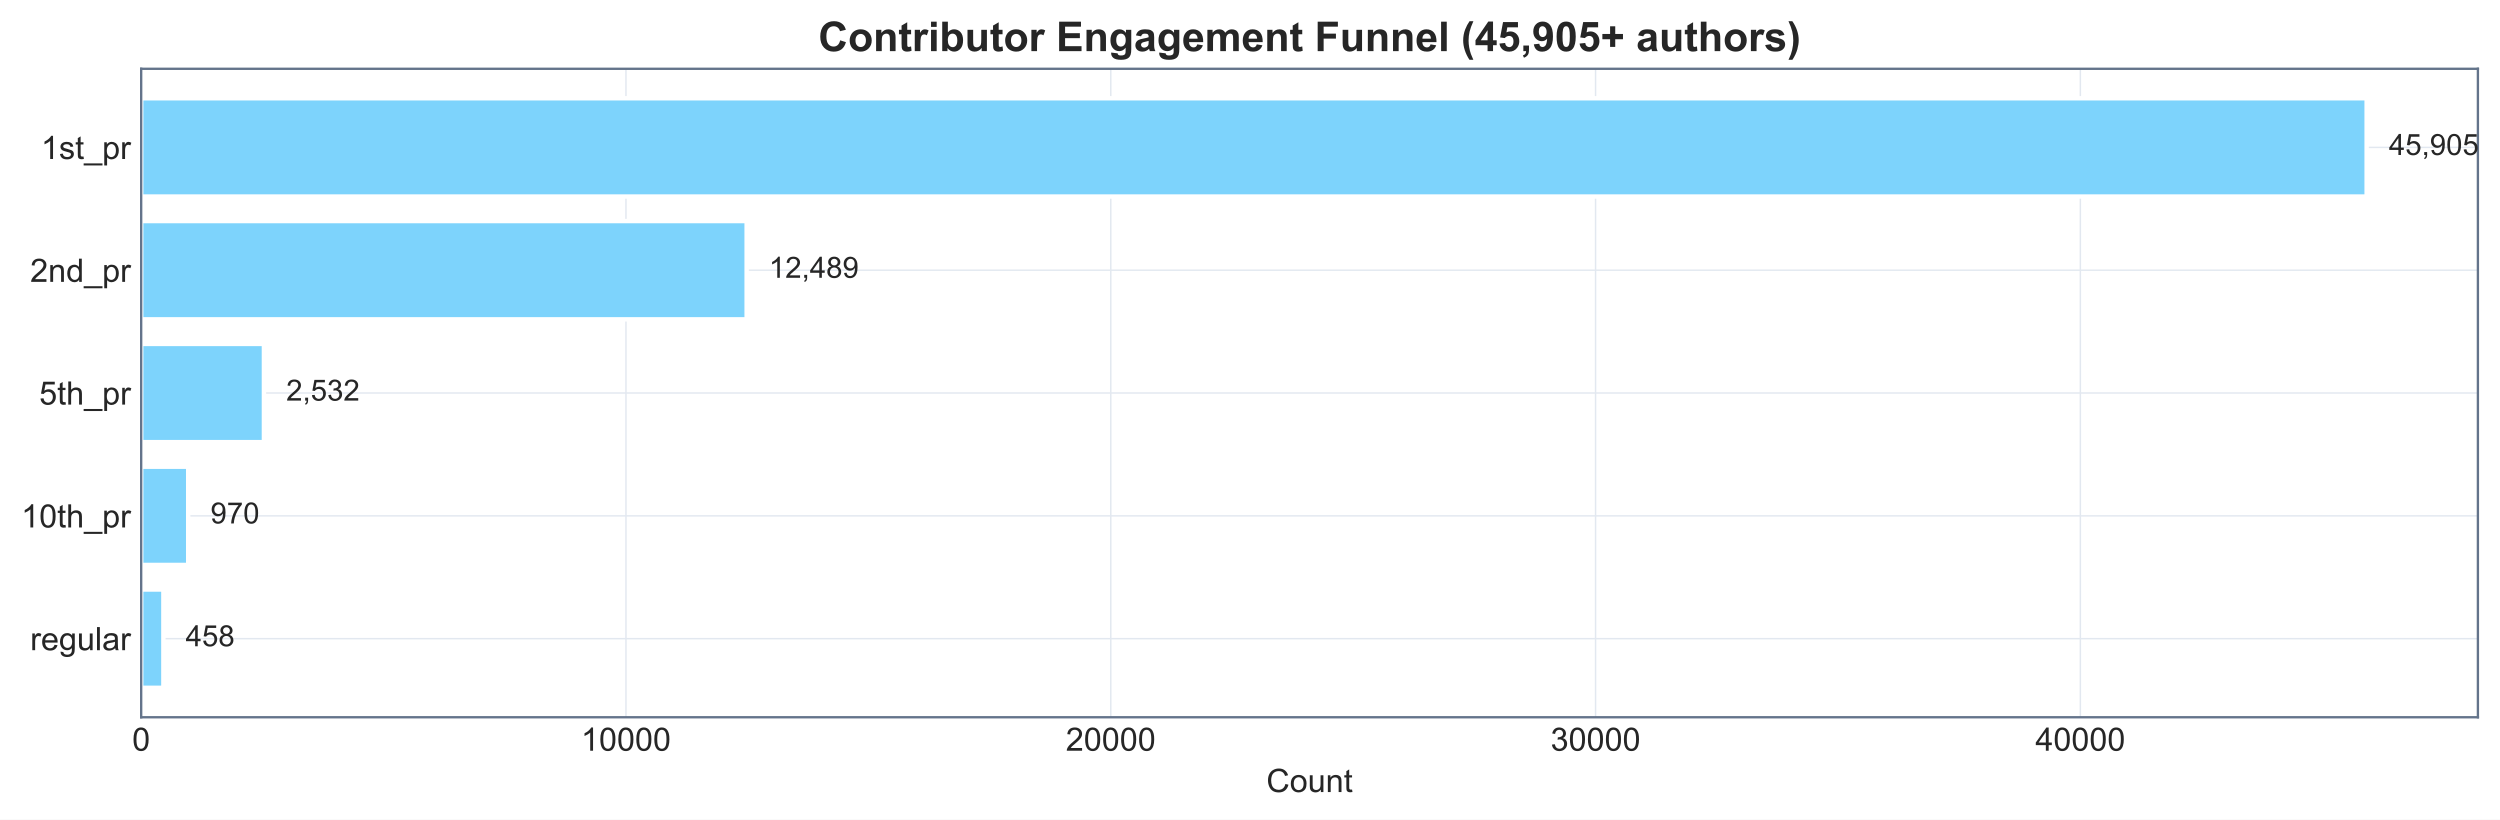
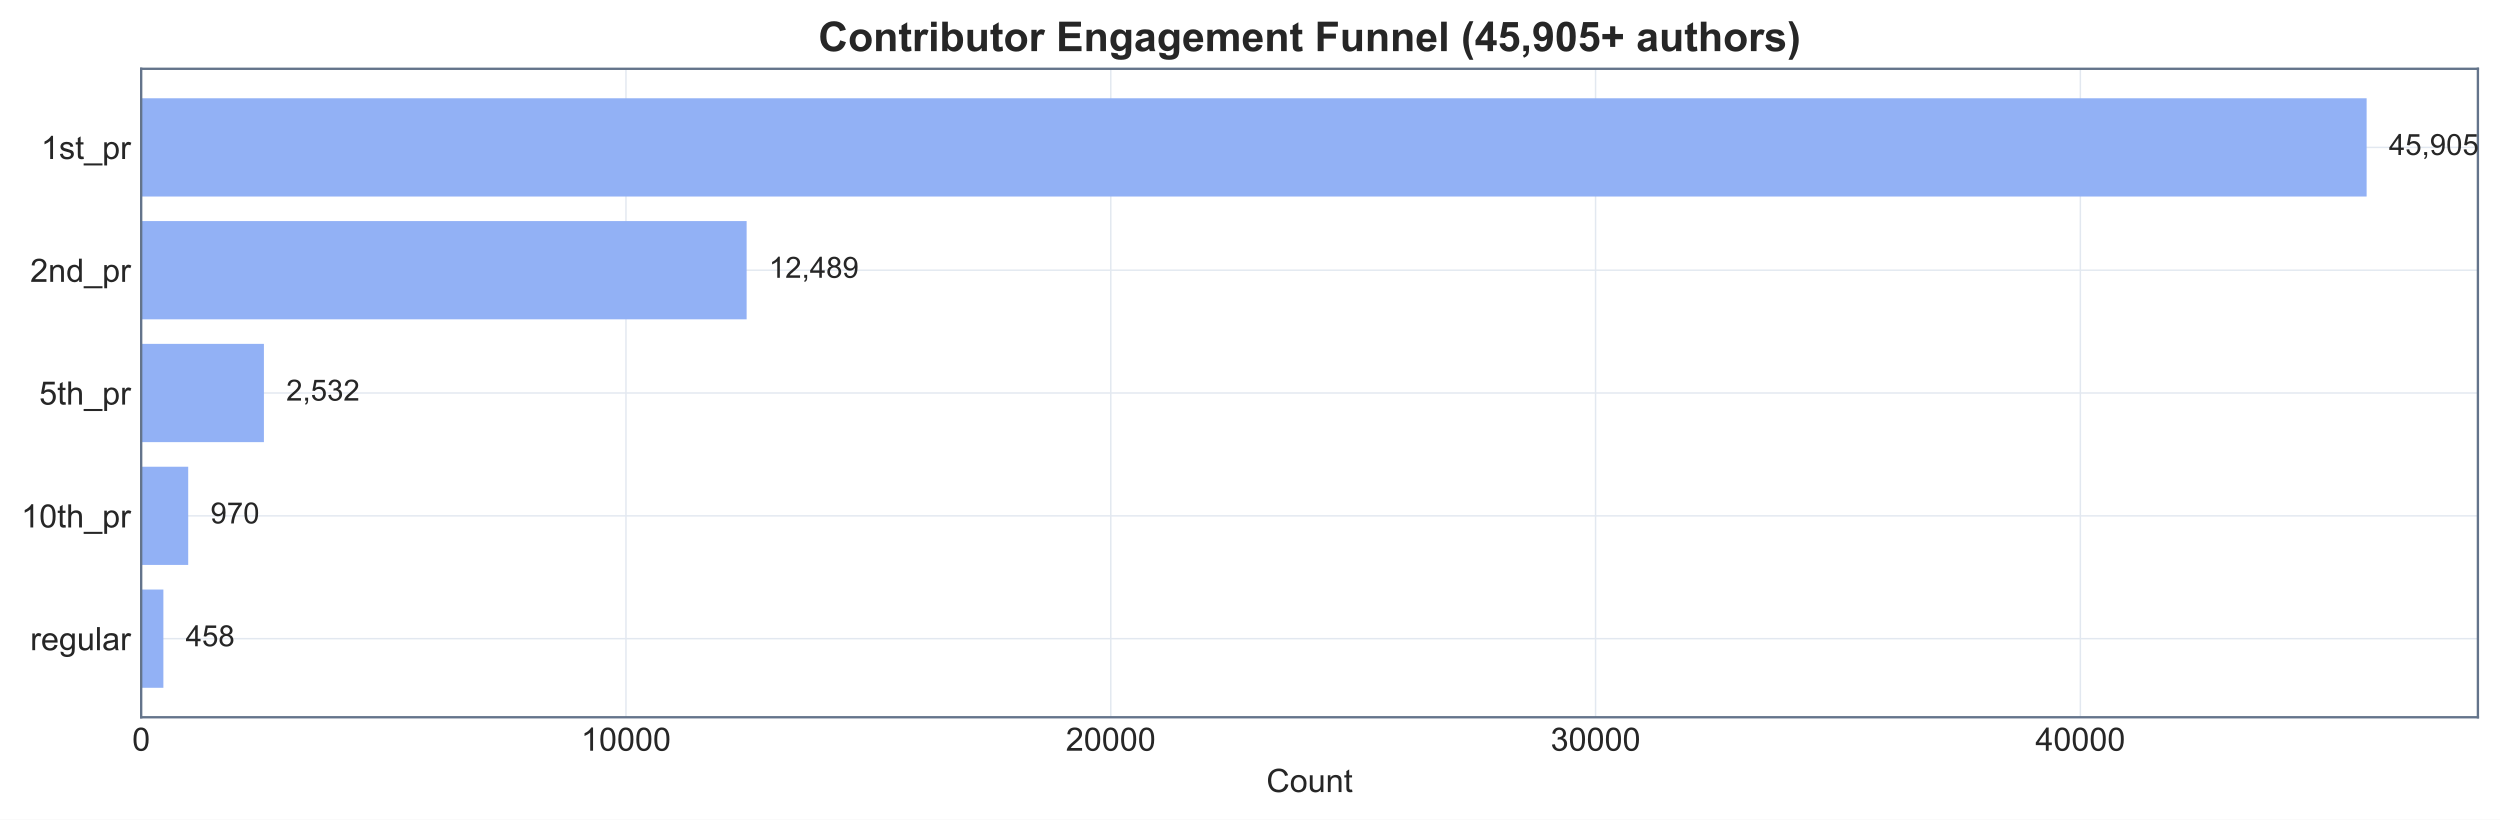
<svg xmlns="http://www.w3.org/2000/svg" xmlns:xlink="http://www.w3.org/1999/xlink" width="850.086pt" height="278.711pt" viewBox="0 0 850.086 278.711" version="1.1">
  <defs>
    <style type="text/css">*{stroke-linejoin: round; stroke-linecap: butt}</style>
  </defs>
  <g id="figure_1">
    <g id="patch_1">
      <path d="M 0 278.711  L 850.086 278.711  L 850.086 0  L 0 0  z " style="fill: #ffffff" />
    </g>
    <g id="axes_1">
      <g id="patch_2">
        <path d="M 48.004 243.892  L 842.572 243.892  L 842.572 23.392  L 48.004 23.392  z " style="fill: #ffffff" />
      </g>
      <g id="matplotlib.axis_1">
        <g id="xtick_1">
          <g id="line2d_1">
-             <path d="M 48.004 243.892  L 48.004 23.392  " clip-path="url(#p9f5706e701)" style="fill: none; stroke: #e2e8f0; stroke-width: 0.5; stroke-linecap: round" />
+             <path d="M 48.004 243.892  L 48.004 23.392  " clip-path="url(#pcb5f3f5949)" style="fill: none; stroke: #e2e8f0; stroke-width: 0.5; stroke-linecap: round" />
          </g>
          <g id="line2d_2" />
          <g id="text_1">
            <g style="fill: #262626" transform="translate(44.94523 255.2652) scale(0.11 -0.11)">
              <defs>
                <path id="ArialMT-30" d="M 266 2259  Q 266 3072 433 3567  Q 600 4063 929 4331  Q 1259 4600 1759 4600  Q 2128 4600 2406 4451  Q 2684 4303 2865 4023  Q 3047 3744 3150 3342  Q 3253 2941 3253 2259  Q 3253 1453 3087 958  Q 2922 463 2592 192  Q 2263 -78 1759 -78  Q 1097 -78 719 397  Q 266 969 266 2259  z M 844 2259  Q 844 1131 1108 757  Q 1372 384 1759 384  Q 2147 384 2411 759  Q 2675 1134 2675 2259  Q 2675 3391 2411 3762  Q 2147 4134 1753 4134  Q 1366 4134 1134 3806  Q 844 3388 844 2259  z " transform="scale(0.015625)" />
              </defs>
              <use xlink:href="#ArialMT-30" />
            </g>
          </g>
        </g>
        <g id="xtick_2">
          <g id="line2d_3">
-             <path d="M 212.851 243.892  L 212.851 23.392  " clip-path="url(#p9f5706e701)" style="fill: none; stroke: #e2e8f0; stroke-width: 0.5; stroke-linecap: round" />
+             <path d="M 212.851 243.892  L 212.851 23.392  " clip-path="url(#pcb5f3f5949)" style="fill: none; stroke: #e2e8f0; stroke-width: 0.5; stroke-linecap: round" />
          </g>
          <g id="line2d_4" />
          <g id="text_2">
            <g style="fill: #262626" transform="translate(197.5586 255.2652) scale(0.11 -0.11)">
              <defs>
                <path id="ArialMT-31" d="M 2384 0  L 1822 0  L 1822 3584  Q 1619 3391 1289 3197  Q 959 3003 697 2906  L 697 3450  Q 1169 3672 1522 3987  Q 1875 4303 2022 4600  L 2384 4600  L 2384 0  z " transform="scale(0.015625)" />
              </defs>
              <use xlink:href="#ArialMT-31" />
              <use xlink:href="#ArialMT-30" transform="translate(55.61523 0)" />
              <use xlink:href="#ArialMT-30" transform="translate(111.2305 0)" />
              <use xlink:href="#ArialMT-30" transform="translate(166.8457 0)" />
              <use xlink:href="#ArialMT-30" transform="translate(222.4609 0)" />
            </g>
          </g>
        </g>
        <g id="xtick_3">
          <g id="line2d_5">
-             <path d="M 377.699 243.892  L 377.699 23.392  " clip-path="url(#p9f5706e701)" style="fill: none; stroke: #e2e8f0; stroke-width: 0.5; stroke-linecap: round" />
+             <path d="M 377.699 243.892  L 377.699 23.392  " clip-path="url(#pcb5f3f5949)" style="fill: none; stroke: #e2e8f0; stroke-width: 0.5; stroke-linecap: round" />
          </g>
          <g id="line2d_6" />
          <g id="text_3">
            <g style="fill: #262626" transform="translate(362.406 255.2652) scale(0.11 -0.11)">
              <defs>
                <path id="ArialMT-32" d="M 3222 541  L 3222 0  L 194 0  Q 188 203 259 391  Q 375 700 629 1000  Q 884 1300 1366 1694  Q 2113 2306 2375 2664  Q 2638 3022 2638 3341  Q 2638 3675 2398 3904  Q 2159 4134 1775 4134  Q 1369 4134 1125 3890  Q 881 3647 878 3216  L 300 3275  Q 359 3922 746 4261  Q 1134 4600 1788 4600  Q 2447 4600 2831 4234  Q 3216 3869 3216 3328  Q 3216 3053 3103 2787  Q 2991 2522 2730 2228  Q 2469 1934 1863 1422  Q 1356 997 1212 845  Q 1069 694 975 541  L 3222 541  z " transform="scale(0.015625)" />
              </defs>
              <use xlink:href="#ArialMT-32" />
              <use xlink:href="#ArialMT-30" transform="translate(55.61523 0)" />
              <use xlink:href="#ArialMT-30" transform="translate(111.2305 0)" />
              <use xlink:href="#ArialMT-30" transform="translate(166.8457 0)" />
              <use xlink:href="#ArialMT-30" transform="translate(222.4609 0)" />
            </g>
          </g>
        </g>
        <g id="xtick_4">
          <g id="line2d_7">
-             <path d="M 542.546 243.892  L 542.546 23.392  " clip-path="url(#p9f5706e701)" style="fill: none; stroke: #e2e8f0; stroke-width: 0.5; stroke-linecap: round" />
+             <path d="M 542.546 243.892  L 542.546 23.392  " clip-path="url(#pcb5f3f5949)" style="fill: none; stroke: #e2e8f0; stroke-width: 0.5; stroke-linecap: round" />
          </g>
          <g id="line2d_8" />
          <g id="text_4">
            <g style="fill: #262626" transform="translate(527.2534 255.2652) scale(0.11 -0.11)">
              <defs>
                <path id="ArialMT-33" d="M 269 1209  L 831 1284  Q 928 806 1161 595  Q 1394 384 1728 384  Q 2125 384 2398 659  Q 2672 934 2672 1341  Q 2672 1728 2419 1979  Q 2166 2231 1775 2231  Q 1616 2231 1378 2169  L 1441 2663  Q 1497 2656 1531 2656  Q 1891 2656 2178 2843  Q 2466 3031 2466 3422  Q 2466 3731 2256 3934  Q 2047 4138 1716 4138  Q 1388 4138 1169 3931  Q 950 3725 888 3313  L 325 3413  Q 428 3978 793 4289  Q 1159 4600 1703 4600  Q 2078 4600 2393 4439  Q 2709 4278 2876 4000  Q 3044 3722 3044 3409  Q 3044 3113 2884 2869  Q 2725 2625 2413 2481  Q 2819 2388 3044 2092  Q 3269 1797 3269 1353  Q 3269 753 2831 336  Q 2394 -81 1725 -81  Q 1122 -81 723 278  Q 325 638 269 1209  z " transform="scale(0.015625)" />
              </defs>
              <use xlink:href="#ArialMT-33" />
              <use xlink:href="#ArialMT-30" transform="translate(55.61523 0)" />
              <use xlink:href="#ArialMT-30" transform="translate(111.2305 0)" />
              <use xlink:href="#ArialMT-30" transform="translate(166.8457 0)" />
              <use xlink:href="#ArialMT-30" transform="translate(222.4609 0)" />
            </g>
          </g>
        </g>
        <g id="xtick_5">
          <g id="line2d_9">
-             <path d="M 707.393 243.892  L 707.393 23.392  " clip-path="url(#p9f5706e701)" style="fill: none; stroke: #e2e8f0; stroke-width: 0.5; stroke-linecap: round" />
+             <path d="M 707.393 243.892  L 707.393 23.392  " clip-path="url(#pcb5f3f5949)" style="fill: none; stroke: #e2e8f0; stroke-width: 0.5; stroke-linecap: round" />
          </g>
          <g id="line2d_10" />
          <g id="text_5">
            <g style="fill: #262626" transform="translate(692.1008 255.2652) scale(0.11 -0.11)">
              <defs>
                <path id="ArialMT-34" d="M 2069 0  L 2069 1097  L 81 1097  L 81 1613  L 2172 4581  L 2631 4581  L 2631 1613  L 3250 1613  L 3250 1097  L 2631 1097  L 2631 0  L 2069 0  z M 2069 1613  L 2069 3678  L 634 1613  L 2069 1613  z " transform="scale(0.015625)" />
              </defs>
              <use xlink:href="#ArialMT-34" />
              <use xlink:href="#ArialMT-30" transform="translate(55.61523 0)" />
              <use xlink:href="#ArialMT-30" transform="translate(111.2305 0)" />
              <use xlink:href="#ArialMT-30" transform="translate(166.8457 0)" />
              <use xlink:href="#ArialMT-30" transform="translate(222.4609 0)" />
            </g>
          </g>
        </g>
        <g id="text_6">
          <g style="fill: #262626" transform="translate(430.6125 269.325) scale(0.11 -0.11)">
            <defs>
              <path id="ArialMT-43" d="M 3763 1606  L 4369 1453  Q 4178 706 3683 314  Q 3188 -78 2472 -78  Q 1731 -78 1267 223  Q 803 525 561 1097  Q 319 1669 319 2325  Q 319 3041 592 3573  Q 866 4106 1370 4382  Q 1875 4659 2481 4659  Q 3169 4659 3637 4309  Q 4106 3959 4291 3325  L 3694 3184  Q 3534 3684 3231 3912  Q 2928 4141 2469 4141  Q 1941 4141 1586 3887  Q 1231 3634 1087 3207  Q 944 2781 944 2328  Q 944 1744 1114 1308  Q 1284 872 1643 656  Q 2003 441 2422 441  Q 2931 441 3284 734  Q 3638 1028 3763 1606  z " transform="scale(0.015625)" />
              <path id="ArialMT-6f" d="M 213 1659  Q 213 2581 725 3025  Q 1153 3394 1769 3394  Q 2453 3394 2887 2945  Q 3322 2497 3322 1706  Q 3322 1066 3130 698  Q 2938 331 2570 128  Q 2203 -75 1769 -75  Q 1072 -75 642 372  Q 213 819 213 1659  z M 791 1659  Q 791 1022 1069 705  Q 1347 388 1769 388  Q 2188 388 2466 706  Q 2744 1025 2744 1678  Q 2744 2294 2464 2611  Q 2184 2928 1769 2928  Q 1347 2928 1069 2612  Q 791 2297 791 1659  z " transform="scale(0.015625)" />
              <path id="ArialMT-75" d="M 2597 0  L 2597 488  Q 2209 -75 1544 -75  Q 1250 -75 995 37  Q 741 150 617 320  Q 494 491 444 738  Q 409 903 409 1263  L 409 3319  L 972 3319  L 972 1478  Q 972 1038 1006 884  Q 1059 663 1231 536  Q 1403 409 1656 409  Q 1909 409 2131 539  Q 2353 669 2445 892  Q 2538 1116 2538 1541  L 2538 3319  L 3100 3319  L 3100 0  L 2597 0  z " transform="scale(0.015625)" />
              <path id="ArialMT-6e" d="M 422 0  L 422 3319  L 928 3319  L 928 2847  Q 1294 3394 1984 3394  Q 2284 3394 2536 3286  Q 2788 3178 2913 3003  Q 3038 2828 3088 2588  Q 3119 2431 3119 2041  L 3119 0  L 2556 0  L 2556 2019  Q 2556 2363 2490 2533  Q 2425 2703 2258 2804  Q 2091 2906 1866 2906  Q 1506 2906 1245 2678  Q 984 2450 984 1813  L 984 0  L 422 0  z " transform="scale(0.015625)" />
              <path id="ArialMT-74" d="M 1650 503  L 1731 6  Q 1494 -44 1306 -44  Q 1000 -44 831 53  Q 663 150 594 308  Q 525 466 525 972  L 525 2881  L 113 2881  L 113 3319  L 525 3319  L 525 4141  L 1084 4478  L 1084 3319  L 1650 3319  L 1650 2881  L 1084 2881  L 1084 941  Q 1084 700 1114 631  Q 1144 563 1211 522  Q 1278 481 1403 481  Q 1497 481 1650 503  z " transform="scale(0.015625)" />
            </defs>
            <use xlink:href="#ArialMT-43" />
            <use xlink:href="#ArialMT-6f" transform="translate(72.2168 0)" />
            <use xlink:href="#ArialMT-75" transform="translate(127.832 0)" />
            <use xlink:href="#ArialMT-6e" transform="translate(183.4473 0)" />
            <use xlink:href="#ArialMT-74" transform="translate(239.0625 0)" />
          </g>
        </g>
      </g>
      <g id="matplotlib.axis_2">
        <g id="ytick_1">
          <g id="line2d_11">
-             <path d="M 48.004 50.119  L 842.572 50.119  " clip-path="url(#p9f5706e701)" style="fill: none; stroke: #e2e8f0; stroke-width: 0.5; stroke-linecap: round" />
+             <path d="M 48.004 50.119  L 842.572 50.119  " clip-path="url(#pcb5f3f5949)" style="fill: none; stroke: #e2e8f0; stroke-width: 0.5; stroke-linecap: round" />
          </g>
          <g id="line2d_12" />
          <g id="text_7">
            <g style="fill: #262626" transform="translate(13.93406 54.07196) scale(0.11 -0.11)">
              <defs>
                <path id="ArialMT-73" d="M 197 991  L 753 1078  Q 800 744 1014 566  Q 1228 388 1613 388  Q 2000 388 2187 545  Q 2375 703 2375 916  Q 2375 1106 2209 1216  Q 2094 1291 1634 1406  Q 1016 1563 777 1677  Q 538 1791 414 1992  Q 291 2194 291 2438  Q 291 2659 392 2848  Q 494 3038 669 3163  Q 800 3259 1026 3326  Q 1253 3394 1513 3394  Q 1903 3394 2198 3281  Q 2494 3169 2634 2976  Q 2775 2784 2828 2463  L 2278 2388  Q 2241 2644 2061 2787  Q 1881 2931 1553 2931  Q 1166 2931 1000 2803  Q 834 2675 834 2503  Q 834 2394 903 2306  Q 972 2216 1119 2156  Q 1203 2125 1616 2013  Q 2213 1853 2448 1751  Q 2684 1650 2818 1456  Q 2953 1263 2953 975  Q 2953 694 2789 445  Q 2625 197 2315 61  Q 2006 -75 1616 -75  Q 969 -75 630 194  Q 291 463 197 991  z " transform="scale(0.015625)" />
                <path id="ArialMT-5f" d="M -97 -1272  L -97 -866  L 3631 -866  L 3631 -1272  L -97 -1272  z " transform="scale(0.015625)" />
                <path id="ArialMT-70" d="M 422 -1272  L 422 3319  L 934 3319  L 934 2888  Q 1116 3141 1344 3267  Q 1572 3394 1897 3394  Q 2322 3394 2647 3175  Q 2972 2956 3137 2557  Q 3303 2159 3303 1684  Q 3303 1175 3120 767  Q 2938 359 2589 142  Q 2241 -75 1856 -75  Q 1575 -75 1351 44  Q 1128 163 984 344  L 984 -1272  L 422 -1272  z M 931 1641  Q 931 1000 1190 694  Q 1450 388 1819 388  Q 2194 388 2461 705  Q 2728 1022 2728 1688  Q 2728 2322 2467 2637  Q 2206 2953 1844 2953  Q 1484 2953 1207 2617  Q 931 2281 931 1641  z " transform="scale(0.015625)" />
                <path id="ArialMT-72" d="M 416 0  L 416 3319  L 922 3319  L 922 2816  Q 1116 3169 1280 3281  Q 1444 3394 1641 3394  Q 1925 3394 2219 3213  L 2025 2691  Q 1819 2813 1613 2813  Q 1428 2813 1281 2702  Q 1134 2591 1072 2394  Q 978 2094 978 1738  L 978 0  L 416 0  z " transform="scale(0.015625)" />
              </defs>
              <use xlink:href="#ArialMT-31" />
              <use xlink:href="#ArialMT-73" transform="translate(55.61523 0)" />
              <use xlink:href="#ArialMT-74" transform="translate(105.6152 0)" />
              <use xlink:href="#ArialMT-5f" transform="translate(133.3984 0)" />
              <use xlink:href="#ArialMT-70" transform="translate(189.0137 0)" />
              <use xlink:href="#ArialMT-72" transform="translate(244.6289 0)" />
            </g>
          </g>
        </g>
        <g id="ytick_2">
          <g id="line2d_13">
-             <path d="M 48.004 91.88  L 842.572 91.88  " clip-path="url(#p9f5706e701)" style="fill: none; stroke: #e2e8f0; stroke-width: 0.5; stroke-linecap: round" />
+             <path d="M 48.004 91.88  L 842.572 91.88  " clip-path="url(#pcb5f3f5949)" style="fill: none; stroke: #e2e8f0; stroke-width: 0.5; stroke-linecap: round" />
          </g>
          <g id="line2d_14" />
          <g id="text_8">
            <g style="fill: #262626" transform="translate(10.25594 95.83332) scale(0.11 -0.11)">
              <defs>
                <path id="ArialMT-64" d="M 2575 0  L 2575 419  Q 2259 -75 1647 -75  Q 1250 -75 917 144  Q 584 363 401 755  Q 219 1147 219 1656  Q 219 2153 384 2558  Q 550 2963 881 3178  Q 1213 3394 1622 3394  Q 1922 3394 2156 3267  Q 2391 3141 2538 2938  L 2538 4581  L 3097 4581  L 3097 0  L 2575 0  z M 797 1656  Q 797 1019 1065 703  Q 1334 388 1700 388  Q 2069 388 2326 689  Q 2584 991 2584 1609  Q 2584 2291 2321 2609  Q 2059 2928 1675 2928  Q 1300 2928 1048 2622  Q 797 2316 797 1656  z " transform="scale(0.015625)" />
              </defs>
              <use xlink:href="#ArialMT-32" />
              <use xlink:href="#ArialMT-6e" transform="translate(55.61523 0)" />
              <use xlink:href="#ArialMT-64" transform="translate(111.2305 0)" />
              <use xlink:href="#ArialMT-5f" transform="translate(166.8457 0)" />
              <use xlink:href="#ArialMT-70" transform="translate(222.4609 0)" />
              <use xlink:href="#ArialMT-72" transform="translate(278.0762 0)" />
            </g>
          </g>
        </g>
        <g id="ytick_3">
          <g id="line2d_15">
-             <path d="M 48.004 133.642  L 842.572 133.642  " clip-path="url(#p9f5706e701)" style="fill: none; stroke: #e2e8f0; stroke-width: 0.5; stroke-linecap: round" />
+             <path d="M 48.004 133.642  L 842.572 133.642  " clip-path="url(#pcb5f3f5949)" style="fill: none; stroke: #e2e8f0; stroke-width: 0.5; stroke-linecap: round" />
          </g>
          <g id="line2d_16" />
          <g id="text_9">
            <g style="fill: #262626" transform="translate(13.31703 137.5784) scale(0.11 -0.11)">
              <defs>
                <path id="ArialMT-35" d="M 266 1200  L 856 1250  Q 922 819 1161 601  Q 1400 384 1738 384  Q 2144 384 2425 690  Q 2706 997 2706 1503  Q 2706 1984 2436 2262  Q 2166 2541 1728 2541  Q 1456 2541 1237 2417  Q 1019 2294 894 2097  L 366 2166  L 809 4519  L 3088 4519  L 3088 3981  L 1259 3981  L 1013 2750  Q 1425 3038 1878 3038  Q 2478 3038 2890 2622  Q 3303 2206 3303 1553  Q 3303 931 2941 478  Q 2500 -78 1738 -78  Q 1113 -78 717 272  Q 322 622 266 1200  z " transform="scale(0.015625)" />
                <path id="ArialMT-68" d="M 422 0  L 422 4581  L 984 4581  L 984 2938  Q 1378 3394 1978 3394  Q 2347 3394 2619 3248  Q 2891 3103 3008 2847  Q 3125 2591 3125 2103  L 3125 0  L 2563 0  L 2563 2103  Q 2563 2525 2380 2717  Q 2197 2909 1863 2909  Q 1613 2909 1392 2779  Q 1172 2650 1078 2428  Q 984 2206 984 1816  L 984 0  L 422 0  z " transform="scale(0.015625)" />
              </defs>
              <use xlink:href="#ArialMT-35" />
              <use xlink:href="#ArialMT-74" transform="translate(55.61523 0)" />
              <use xlink:href="#ArialMT-68" transform="translate(83.39844 0)" />
              <use xlink:href="#ArialMT-5f" transform="translate(139.0137 0)" />
              <use xlink:href="#ArialMT-70" transform="translate(194.6289 0)" />
              <use xlink:href="#ArialMT-72" transform="translate(250.2441 0)" />
            </g>
          </g>
        </g>
        <g id="ytick_4">
          <g id="line2d_17">
-             <path d="M 48.004 175.403  L 842.572 175.403  " clip-path="url(#p9f5706e701)" style="fill: none; stroke: #e2e8f0; stroke-width: 0.5; stroke-linecap: round" />
+             <path d="M 48.004 175.403  L 842.572 175.403  " clip-path="url(#pcb5f3f5949)" style="fill: none; stroke: #e2e8f0; stroke-width: 0.5; stroke-linecap: round" />
          </g>
          <g id="line2d_18" />
          <g id="text_10">
            <g style="fill: #262626" transform="translate(7.2 179.3561) scale(0.11 -0.11)">
              <use xlink:href="#ArialMT-31" />
              <use xlink:href="#ArialMT-30" transform="translate(55.61523 0)" />
              <use xlink:href="#ArialMT-74" transform="translate(111.2305 0)" />
              <use xlink:href="#ArialMT-68" transform="translate(139.0137 0)" />
              <use xlink:href="#ArialMT-5f" transform="translate(194.6289 0)" />
              <use xlink:href="#ArialMT-70" transform="translate(250.2441 0)" />
              <use xlink:href="#ArialMT-72" transform="translate(305.8594 0)" />
            </g>
          </g>
        </g>
        <g id="ytick_5">
          <g id="line2d_19">
-             <path d="M 48.004 217.164  L 842.572 217.164  " clip-path="url(#p9f5706e701)" style="fill: none; stroke: #e2e8f0; stroke-width: 0.5; stroke-linecap: round" />
+             <path d="M 48.004 217.164  L 842.572 217.164  " clip-path="url(#pcb5f3f5949)" style="fill: none; stroke: #e2e8f0; stroke-width: 0.5; stroke-linecap: round" />
          </g>
          <g id="line2d_20" />
          <g id="text_11">
            <g style="fill: #262626" transform="translate(10.26625 221.1011) scale(0.11 -0.11)">
              <defs>
                <path id="ArialMT-65" d="M 2694 1069  L 3275 997  Q 3138 488 2766 206  Q 2394 -75 1816 -75  Q 1088 -75 661 373  Q 234 822 234 1631  Q 234 2469 665 2931  Q 1097 3394 1784 3394  Q 2450 3394 2872 2941  Q 3294 2488 3294 1666  Q 3294 1616 3291 1516  L 816 1516  Q 847 969 1125 678  Q 1403 388 1819 388  Q 2128 388 2347 550  Q 2566 713 2694 1069  z M 847 1978  L 2700 1978  Q 2663 2397 2488 2606  Q 2219 2931 1791 2931  Q 1403 2931 1139 2672  Q 875 2413 847 1978  z " transform="scale(0.015625)" />
                <path id="ArialMT-67" d="M 319 -275  L 866 -356  Q 900 -609 1056 -725  Q 1266 -881 1628 -881  Q 2019 -881 2231 -725  Q 2444 -569 2519 -288  Q 2563 -116 2559 434  Q 2191 0 1641 0  Q 956 0 581 494  Q 206 988 206 1678  Q 206 2153 378 2554  Q 550 2956 876 3175  Q 1203 3394 1644 3394  Q 2231 3394 2613 2919  L 2613 3319  L 3131 3319  L 3131 450  Q 3131 -325 2973 -648  Q 2816 -972 2473 -1159  Q 2131 -1347 1631 -1347  Q 1038 -1347 672 -1080  Q 306 -813 319 -275  z M 784 1719  Q 784 1066 1043 766  Q 1303 466 1694 466  Q 2081 466 2343 764  Q 2606 1063 2606 1700  Q 2606 2309 2336 2618  Q 2066 2928 1684 2928  Q 1309 2928 1046 2623  Q 784 2319 784 1719  z " transform="scale(0.015625)" />
                <path id="ArialMT-6c" d="M 409 0  L 409 4581  L 972 4581  L 972 0  L 409 0  z " transform="scale(0.015625)" />
                <path id="ArialMT-61" d="M 2588 409  Q 2275 144 1986 34  Q 1697 -75 1366 -75  Q 819 -75 525 192  Q 231 459 231 875  Q 231 1119 342 1320  Q 453 1522 633 1644  Q 813 1766 1038 1828  Q 1203 1872 1538 1913  Q 2219 1994 2541 2106  Q 2544 2222 2544 2253  Q 2544 2597 2384 2738  Q 2169 2928 1744 2928  Q 1347 2928 1158 2789  Q 969 2650 878 2297  L 328 2372  Q 403 2725 575 2942  Q 747 3159 1072 3276  Q 1397 3394 1825 3394  Q 2250 3394 2515 3294  Q 2781 3194 2906 3042  Q 3031 2891 3081 2659  Q 3109 2516 3109 2141  L 3109 1391  Q 3109 606 3145 398  Q 3181 191 3288 0  L 2700 0  Q 2613 175 2588 409  z M 2541 1666  Q 2234 1541 1622 1453  Q 1275 1403 1131 1340  Q 988 1278 909 1158  Q 831 1038 831 891  Q 831 666 1001 516  Q 1172 366 1500 366  Q 1825 366 2078 508  Q 2331 650 2450 897  Q 2541 1088 2541 1459  L 2541 1666  z " transform="scale(0.015625)" />
              </defs>
              <use xlink:href="#ArialMT-72" />
              <use xlink:href="#ArialMT-65" transform="translate(33.30078 0)" />
              <use xlink:href="#ArialMT-67" transform="translate(88.91602 0)" />
              <use xlink:href="#ArialMT-75" transform="translate(144.5312 0)" />
              <use xlink:href="#ArialMT-6c" transform="translate(200.1465 0)" />
              <use xlink:href="#ArialMT-61" transform="translate(222.3633 0)" />
              <use xlink:href="#ArialMT-72" transform="translate(277.9785 0)" />
            </g>
          </g>
        </g>
      </g>
      <g id="patch_3">
-         <path d="M 48.004 33.414  L 804.736 33.414  L 804.736 66.823  L 48.004 66.823  z " clip-path="url(#p9f5706e701)" style="fill: #7dd3fc; stroke: #ffffff; stroke-width: 1.5; stroke-linejoin: miter" />
+         <path d="M 48.004 33.414  L 804.736 33.414  L 804.736 66.823  L 48.004 66.823  z " clip-path="url(#pcb5f3f5949)" style="fill: #92b1f5" />
      </g>
      <g id="patch_4">
-         <path d="M 48.004 75.176  L 253.882 75.176  L 253.882 108.585  L 48.004 108.585  z " clip-path="url(#p9f5706e701)" style="fill: #7dd3fc; stroke: #ffffff; stroke-width: 1.5; stroke-linejoin: miter" />
+         <path d="M 48.004 75.176  L 253.882 75.176  L 253.882 108.585  L 48.004 108.585  z " clip-path="url(#pcb5f3f5949)" style="fill: #92b1f5" />
      </g>
      <g id="patch_5">
-         <path d="M 48.004 116.937  L 89.743 116.937  L 89.743 150.346  L 48.004 150.346  z " clip-path="url(#p9f5706e701)" style="fill: #7dd3fc; stroke: #ffffff; stroke-width: 1.5; stroke-linejoin: miter" />
+         <path d="M 48.004 116.937  L 89.743 116.937  L 89.743 150.346  L 48.004 150.346  z " clip-path="url(#pcb5f3f5949)" style="fill: #92b1f5" />
      </g>
      <g id="patch_6">
-         <path d="M 48.004 158.698  L 63.994 158.698  L 63.994 192.107  L 48.004 192.107  z " clip-path="url(#p9f5706e701)" style="fill: #7dd3fc; stroke: #ffffff; stroke-width: 1.5; stroke-linejoin: miter" />
+         <path d="M 48.004 158.698  L 63.994 158.698  L 63.994 192.107  L 48.004 192.107  z " clip-path="url(#pcb5f3f5949)" style="fill: #92b1f5" />
      </g>
      <g id="patch_7">
-         <path d="M 48.004 200.46  L 55.554 200.46  L 55.554 233.869  L 48.004 233.869  z " clip-path="url(#p9f5706e701)" style="fill: #7dd3fc; stroke: #ffffff; stroke-width: 1.5; stroke-linejoin: miter" />
+         <path d="M 48.004 200.46  L 55.554 200.46  L 55.554 233.869  L 48.004 233.869  z " clip-path="url(#pcb5f3f5949)" style="fill: #92b1f5" />
      </g>
      <g id="patch_8">
        <path d="M 48.004 243.892  L 48.004 23.392  " style="fill: none; stroke: #64748b; stroke-width: 0.8; stroke-linejoin: miter; stroke-linecap: square" />
      </g>
      <g id="patch_9">
        <path d="M 842.572 243.892  L 842.572 23.392  " style="fill: none; stroke: #64748b; stroke-width: 0.8; stroke-linejoin: miter; stroke-linecap: square" />
      </g>
      <g id="patch_10">
        <path d="M 48.004 243.892  L 842.572 243.892  " style="fill: none; stroke: #64748b; stroke-width: 0.8; stroke-linejoin: miter; stroke-linecap: square" />
      </g>
      <g id="patch_11">
        <path d="M 48.004 23.392  L 842.572 23.392  " style="fill: none; stroke: #64748b; stroke-width: 0.8; stroke-linejoin: miter; stroke-linecap: square" />
      </g>
      <g id="text_12">
        <g style="fill: #262626" transform="translate(812.303 52.70399) scale(0.1 -0.1)">
          <defs>
            <path id="ArialMT-2c" d="M 569 0  L 569 641  L 1209 641  L 1209 0  Q 1209 -353 1084 -570  Q 959 -788 688 -906  L 531 -666  Q 709 -588 793 -436  Q 878 -284 888 0  L 569 0  z " transform="scale(0.015625)" />
            <path id="ArialMT-39" d="M 350 1059  L 891 1109  Q 959 728 1153 556  Q 1347 384 1650 384  Q 1909 384 2104 503  Q 2300 622 2425 820  Q 2550 1019 2634 1356  Q 2719 1694 2719 2044  Q 2719 2081 2716 2156  Q 2547 1888 2255 1720  Q 1963 1553 1622 1553  Q 1053 1553 659 1965  Q 266 2378 266 3053  Q 266 3750 677 4175  Q 1088 4600 1706 4600  Q 2153 4600 2523 4359  Q 2894 4119 3086 3673  Q 3278 3228 3278 2384  Q 3278 1506 3087 986  Q 2897 466 2520 194  Q 2144 -78 1638 -78  Q 1100 -78 759 220  Q 419 519 350 1059  z M 2653 3081  Q 2653 3566 2395 3850  Q 2138 4134 1775 4134  Q 1400 4134 1122 3828  Q 844 3522 844 3034  Q 844 2597 1108 2323  Q 1372 2050 1759 2050  Q 2150 2050 2401 2323  Q 2653 2597 2653 3081  z " transform="scale(0.015625)" />
          </defs>
          <use xlink:href="#ArialMT-34" />
          <use xlink:href="#ArialMT-35" transform="translate(55.61523 0)" />
          <use xlink:href="#ArialMT-2c" transform="translate(111.2305 0)" />
          <use xlink:href="#ArialMT-39" transform="translate(139.0137 0)" />
          <use xlink:href="#ArialMT-30" transform="translate(194.6289 0)" />
          <use xlink:href="#ArialMT-35" transform="translate(250.2441 0)" />
        </g>
      </g>
      <g id="text_13">
        <g style="fill: #262626" transform="translate(261.449 94.46536) scale(0.1 -0.1)">
          <defs>
            <path id="ArialMT-38" d="M 1131 2484  Q 781 2613 612 2850  Q 444 3088 444 3419  Q 444 3919 803 4259  Q 1163 4600 1759 4600  Q 2359 4600 2725 4251  Q 3091 3903 3091 3403  Q 3091 3084 2923 2848  Q 2756 2613 2416 2484  Q 2838 2347 3058 2040  Q 3278 1734 3278 1309  Q 3278 722 2862 322  Q 2447 -78 1769 -78  Q 1091 -78 675 323  Q 259 725 259 1325  Q 259 1772 486 2073  Q 713 2375 1131 2484  z M 1019 3438  Q 1019 3113 1228 2906  Q 1438 2700 1772 2700  Q 2097 2700 2305 2904  Q 2513 3109 2513 3406  Q 2513 3716 2298 3927  Q 2084 4138 1766 4138  Q 1444 4138 1231 3931  Q 1019 3725 1019 3438  z M 838 1322  Q 838 1081 952 856  Q 1066 631 1291 507  Q 1516 384 1775 384  Q 2178 384 2440 643  Q 2703 903 2703 1303  Q 2703 1709 2433 1975  Q 2163 2241 1756 2241  Q 1359 2241 1098 1978  Q 838 1716 838 1322  z " transform="scale(0.015625)" />
          </defs>
          <use xlink:href="#ArialMT-31" />
          <use xlink:href="#ArialMT-32" transform="translate(55.61523 0)" />
          <use xlink:href="#ArialMT-2c" transform="translate(111.2305 0)" />
          <use xlink:href="#ArialMT-34" transform="translate(139.0137 0)" />
          <use xlink:href="#ArialMT-38" transform="translate(194.6289 0)" />
          <use xlink:href="#ArialMT-39" transform="translate(250.2441 0)" />
        </g>
      </g>
      <g id="text_14">
        <g style="fill: #262626" transform="translate(97.31043 136.2267) scale(0.1 -0.1)">
          <use xlink:href="#ArialMT-32" />
          <use xlink:href="#ArialMT-2c" transform="translate(55.61523 0)" />
          <use xlink:href="#ArialMT-35" transform="translate(83.39844 0)" />
          <use xlink:href="#ArialMT-33" transform="translate(139.0137 0)" />
          <use xlink:href="#ArialMT-32" transform="translate(194.6289 0)" />
        </g>
      </g>
      <g id="text_15">
        <g style="fill: #262626" transform="translate(71.56127 177.9881) scale(0.1 -0.1)">
          <defs>
            <path id="ArialMT-37" d="M 303 3981  L 303 4522  L 3269 4522  L 3269 4084  Q 2831 3619 2401 2847  Q 1972 2075 1738 1259  Q 1569 684 1522 0  L 944 0  Q 953 541 1156 1306  Q 1359 2072 1739 2783  Q 2119 3494 2547 3981  L 303 3981  z " transform="scale(0.015625)" />
          </defs>
          <use xlink:href="#ArialMT-39" />
          <use xlink:href="#ArialMT-37" transform="translate(55.61523 0)" />
          <use xlink:href="#ArialMT-30" transform="translate(111.2305 0)" />
        </g>
      </g>
      <g id="text_16">
        <g style="fill: #262626" transform="translate(63.12108 219.7494) scale(0.1 -0.1)">
          <use xlink:href="#ArialMT-34" />
          <use xlink:href="#ArialMT-35" transform="translate(55.61523 0)" />
          <use xlink:href="#ArialMT-38" transform="translate(111.2305 0)" />
        </g>
      </g>
      <g id="text_17">
        <g style="fill: #262626" transform="translate(278.2527 17.39156) scale(0.14 -0.14)">
          <defs>
            <path id="Arial-BoldMT-43" d="M 3397 1684  L 4294 1400  Q 4088 650 3608 286  Q 3128 -78 2391 -78  Q 1478 -78 890 545  Q 303 1169 303 2250  Q 303 3394 893 4026  Q 1484 4659 2447 4659  Q 3288 4659 3813 4163  Q 4125 3869 4281 3319  L 3366 3100  Q 3284 3456 3026 3662  Q 2769 3869 2400 3869  Q 1891 3869 1573 3503  Q 1256 3138 1256 2319  Q 1256 1450 1568 1081  Q 1881 713 2381 713  Q 2750 713 3015 947  Q 3281 1181 3397 1684  z " transform="scale(0.015625)" />
            <path id="Arial-BoldMT-6f" d="M 256 1706  Q 256 2144 472 2553  Q 688 2963 1083 3178  Q 1478 3394 1966 3394  Q 2719 3394 3200 2905  Q 3681 2416 3681 1669  Q 3681 916 3195 420  Q 2709 -75 1972 -75  Q 1516 -75 1102 131  Q 688 338 472 736  Q 256 1134 256 1706  z M 1156 1659  Q 1156 1166 1390 903  Q 1625 641 1969 641  Q 2313 641 2545 903  Q 2778 1166 2778 1666  Q 2778 2153 2545 2415  Q 2313 2678 1969 2678  Q 1625 2678 1390 2415  Q 1156 2153 1156 1659  z " transform="scale(0.015625)" />
            <path id="Arial-BoldMT-6e" d="M 3478 0  L 2600 0  L 2600 1694  Q 2600 2231 2544 2389  Q 2488 2547 2361 2634  Q 2234 2722 2056 2722  Q 1828 2722 1647 2597  Q 1466 2472 1398 2265  Q 1331 2059 1331 1503  L 1331 0  L 453 0  L 453 3319  L 1269 3319  L 1269 2831  Q 1703 3394 2363 3394  Q 2653 3394 2893 3289  Q 3134 3184 3257 3021  Q 3381 2859 3429 2653  Q 3478 2447 3478 2063  L 3478 0  z " transform="scale(0.015625)" />
            <path id="Arial-BoldMT-74" d="M 1981 3319  L 1981 2619  L 1381 2619  L 1381 1281  Q 1381 875 1398 808  Q 1416 741 1477 697  Q 1538 653 1625 653  Q 1747 653 1978 738  L 2053 56  Q 1747 -75 1359 -75  Q 1122 -75 931 4  Q 741 84 652 211  Q 563 338 528 553  Q 500 706 500 1172  L 500 2619  L 97 2619  L 97 3319  L 500 3319  L 500 3978  L 1381 4491  L 1381 3319  L 1981 3319  z " transform="scale(0.015625)" />
            <path id="Arial-BoldMT-72" d="M 1300 0  L 422 0  L 422 3319  L 1238 3319  L 1238 2847  Q 1447 3181 1614 3287  Q 1781 3394 1994 3394  Q 2294 3394 2572 3228  L 2300 2463  Q 2078 2606 1888 2606  Q 1703 2606 1575 2504  Q 1447 2403 1373 2137  Q 1300 1872 1300 1025  L 1300 0  z " transform="scale(0.015625)" />
            <path id="Arial-BoldMT-69" d="M 459 3769  L 459 4581  L 1338 4581  L 1338 3769  L 459 3769  z M 459 0  L 459 3319  L 1338 3319  L 1338 0  L 459 0  z " transform="scale(0.015625)" />
            <path id="Arial-BoldMT-62" d="M 422 0  L 422 4581  L 1300 4581  L 1300 2931  Q 1706 3394 2263 3394  Q 2869 3394 3266 2955  Q 3663 2516 3663 1694  Q 3663 844 3258 384  Q 2853 -75 2275 -75  Q 1991 -75 1714 67  Q 1438 209 1238 488  L 1238 0  L 422 0  z M 1294 1731  Q 1294 1216 1456 969  Q 1684 619 2063 619  Q 2353 619 2558 867  Q 2763 1116 2763 1650  Q 2763 2219 2556 2470  Q 2350 2722 2028 2722  Q 1713 2722 1503 2476  Q 1294 2231 1294 1731  z " transform="scale(0.015625)" />
            <path id="Arial-BoldMT-75" d="M 2644 0  L 2644 497  Q 2463 231 2167 78  Q 1872 -75 1544 -75  Q 1209 -75 943 72  Q 678 219 559 484  Q 441 750 441 1219  L 441 3319  L 1319 3319  L 1319 1794  Q 1319 1094 1367 936  Q 1416 778 1544 686  Q 1672 594 1869 594  Q 2094 594 2272 717  Q 2450 841 2515 1023  Q 2581 1206 2581 1919  L 2581 3319  L 3459 3319  L 3459 0  L 2644 0  z " transform="scale(0.015625)" />
            <path id="Arial-BoldMT-20" transform="scale(0.015625)" />
            <path id="Arial-BoldMT-45" d="M 466 0  L 466 4581  L 3863 4581  L 3863 3806  L 1391 3806  L 1391 2791  L 3691 2791  L 3691 2019  L 1391 2019  L 1391 772  L 3950 772  L 3950 0  L 466 0  z " transform="scale(0.015625)" />
            <path id="Arial-BoldMT-67" d="M 378 -219  L 1381 -341  Q 1406 -516 1497 -581  Q 1622 -675 1891 -675  Q 2234 -675 2406 -572  Q 2522 -503 2581 -350  Q 2622 -241 2622 53  L 2622 538  Q 2228 0 1628 0  Q 959 0 569 566  Q 263 1013 263 1678  Q 263 2513 664 2953  Q 1066 3394 1663 3394  Q 2278 3394 2678 2853  L 2678 3319  L 3500 3319  L 3500 341  Q 3500 -247 3403 -537  Q 3306 -828 3131 -993  Q 2956 -1159 2664 -1253  Q 2372 -1347 1925 -1347  Q 1081 -1347 728 -1058  Q 375 -769 375 -325  Q 375 -281 378 -219  z M 1163 1728  Q 1163 1200 1367 954  Q 1572 709 1872 709  Q 2194 709 2416 961  Q 2638 1213 2638 1706  Q 2638 2222 2425 2472  Q 2213 2722 1888 2722  Q 1572 2722 1367 2476  Q 1163 2231 1163 1728  z " transform="scale(0.015625)" />
            <path id="Arial-BoldMT-61" d="M 1116 2306  L 319 2450  Q 453 2931 781 3162  Q 1109 3394 1756 3394  Q 2344 3394 2631 3255  Q 2919 3116 3036 2902  Q 3153 2688 3153 2116  L 3144 1091  Q 3144 653 3186 445  Q 3228 238 3344 0  L 2475 0  Q 2441 88 2391 259  Q 2369 338 2359 363  Q 2134 144 1878 34  Q 1622 -75 1331 -75  Q 819 -75 523 203  Q 228 481 228 906  Q 228 1188 362 1408  Q 497 1628 739 1745  Q 981 1863 1438 1950  Q 2053 2066 2291 2166  L 2291 2253  Q 2291 2506 2166 2614  Q 2041 2722 1694 2722  Q 1459 2722 1328 2630  Q 1197 2538 1116 2306  z M 2291 1594  Q 2122 1538 1756 1459  Q 1391 1381 1278 1306  Q 1106 1184 1106 997  Q 1106 813 1243 678  Q 1381 544 1594 544  Q 1831 544 2047 700  Q 2206 819 2256 991  Q 2291 1103 2291 1419  L 2291 1594  z " transform="scale(0.015625)" />
            <path id="Arial-BoldMT-65" d="M 2381 1056  L 3256 909  Q 3088 428 2723 176  Q 2359 -75 1813 -75  Q 947 -75 531 491  Q 203 944 203 1634  Q 203 2459 634 2926  Q 1066 3394 1725 3394  Q 2466 3394 2894 2905  Q 3322 2416 3303 1406  L 1103 1406  Q 1113 1016 1316 798  Q 1519 581 1822 581  Q 2028 581 2168 693  Q 2309 806 2381 1056  z M 2431 1944  Q 2422 2325 2234 2523  Q 2047 2722 1778 2722  Q 1491 2722 1303 2513  Q 1116 2303 1119 1944  L 2431 1944  z " transform="scale(0.015625)" />
            <path id="Arial-BoldMT-6d" d="M 394 3319  L 1203 3319  L 1203 2866  Q 1638 3394 2238 3394  Q 2556 3394 2790 3262  Q 3025 3131 3175 2866  Q 3394 3131 3647 3262  Q 3900 3394 4188 3394  Q 4553 3394 4806 3245  Q 5059 3097 5184 2809  Q 5275 2597 5275 2122  L 5275 0  L 4397 0  L 4397 1897  Q 4397 2391 4306 2534  Q 4184 2722 3931 2722  Q 3747 2722 3584 2609  Q 3422 2497 3350 2280  Q 3278 2063 3278 1594  L 3278 0  L 2400 0  L 2400 1819  Q 2400 2303 2353 2443  Q 2306 2584 2207 2653  Q 2109 2722 1941 2722  Q 1738 2722 1575 2612  Q 1413 2503 1342 2297  Q 1272 2091 1272 1613  L 1272 0  L 394 0  L 394 3319  z " transform="scale(0.015625)" />
            <path id="Arial-BoldMT-46" d="M 472 0  L 472 4581  L 3613 4581  L 3613 3806  L 1397 3806  L 1397 2722  L 3309 2722  L 3309 1947  L 1397 1947  L 1397 0  L 472 0  z " transform="scale(0.015625)" />
            <path id="Arial-BoldMT-6c" d="M 459 0  L 459 4581  L 1338 4581  L 1338 0  L 459 0  z " transform="scale(0.015625)" />
            <path id="Arial-BoldMT-28" d="M 1916 -1347  L 1313 -1347  Q 834 -625 584 153  Q 334 931 334 1659  Q 334 2563 644 3369  Q 913 4069 1325 4659  L 1925 4659  Q 1497 3713 1336 3048  Q 1175 2384 1175 1641  Q 1175 1128 1270 590  Q 1366 53 1531 -431  Q 1641 -750 1916 -1347  z " transform="scale(0.015625)" />
            <path id="Arial-BoldMT-34" d="M 1994 0  L 1994 922  L 119 922  L 119 1691  L 2106 4600  L 2844 4600  L 2844 1694  L 3413 1694  L 3413 922  L 2844 922  L 2844 0  L 1994 0  z M 1994 1694  L 1994 3259  L 941 1694  L 1994 1694  z " transform="scale(0.015625)" />
            <path id="Arial-BoldMT-35" d="M 284 1178  L 1159 1269  Q 1197 972 1381 798  Q 1566 625 1806 625  Q 2081 625 2272 848  Q 2463 1072 2463 1522  Q 2463 1944 2273 2155  Q 2084 2366 1781 2366  Q 1403 2366 1103 2031  L 391 2134  L 841 4519  L 3163 4519  L 3163 3697  L 1506 3697  L 1369 2919  Q 1663 3066 1969 3066  Q 2553 3066 2959 2641  Q 3366 2216 3366 1538  Q 3366 972 3038 528  Q 2591 -78 1797 -78  Q 1163 -78 763 262  Q 363 603 284 1178  z " transform="scale(0.015625)" />
            <path id="Arial-BoldMT-2c" d="M 438 878  L 1316 878  L 1316 250  Q 1316 -131 1250 -351  Q 1184 -572 1001 -747  Q 819 -922 538 -1022  L 366 -659  Q 631 -572 743 -419  Q 856 -266 863 0  L 438 0  L 438 878  z " transform="scale(0.015625)" />
            <path id="Arial-BoldMT-39" d="M 291 1059  L 1141 1153  Q 1172 894 1303 769  Q 1434 644 1650 644  Q 1922 644 2112 894  Q 2303 1144 2356 1931  Q 2025 1547 1528 1547  Q 988 1547 595 1964  Q 203 2381 203 3050  Q 203 3747 617 4173  Q 1031 4600 1672 4600  Q 2369 4600 2816 4061  Q 3263 3522 3263 2288  Q 3263 1031 2797 475  Q 2331 -81 1584 -81  Q 1047 -81 715 205  Q 384 491 291 1059  z M 2278 2978  Q 2278 3403 2083 3637  Q 1888 3872 1631 3872  Q 1388 3872 1227 3680  Q 1066 3488 1066 3050  Q 1066 2606 1241 2398  Q 1416 2191 1678 2191  Q 1931 2191 2104 2391  Q 2278 2591 2278 2978  z " transform="scale(0.015625)" />
            <path id="Arial-BoldMT-30" d="M 1756 4600  Q 2422 4600 2797 4125  Q 3244 3563 3244 2259  Q 3244 959 2794 391  Q 2422 -78 1756 -78  Q 1088 -78 678 436  Q 269 950 269 2269  Q 269 3563 719 4131  Q 1091 4600 1756 4600  z M 1756 3872  Q 1597 3872 1472 3770  Q 1347 3669 1278 3406  Q 1188 3066 1188 2259  Q 1188 1453 1269 1151  Q 1350 850 1473 750  Q 1597 650 1756 650  Q 1916 650 2041 751  Q 2166 853 2234 1116  Q 2325 1453 2325 2259  Q 2325 3066 2244 3367  Q 2163 3669 2039 3770  Q 1916 3872 1756 3872  z " transform="scale(0.015625)" />
            <path id="Arial-BoldMT-2b" d="M 1466 659  L 1466 1850  L 266 1850  L 266 2672  L 1466 2672  L 1466 3863  L 2266 3863  L 2266 2672  L 3469 2672  L 3469 1850  L 2266 1850  L 2266 659  L 1466 659  z " transform="scale(0.015625)" />
            <path id="Arial-BoldMT-68" d="M 1334 4581  L 1334 2897  Q 1759 3394 2350 3394  Q 2653 3394 2897 3281  Q 3141 3169 3264 2994  Q 3388 2819 3433 2606  Q 3478 2394 3478 1947  L 3478 0  L 2600 0  L 2600 1753  Q 2600 2275 2550 2415  Q 2500 2556 2373 2639  Q 2247 2722 2056 2722  Q 1838 2722 1666 2615  Q 1494 2509 1414 2295  Q 1334 2081 1334 1663  L 1334 0  L 456 0  L 456 4581  L 1334 4581  z " transform="scale(0.015625)" />
            <path id="Arial-BoldMT-73" d="M 150 947  L 1031 1081  Q 1088 825 1259 692  Q 1431 559 1741 559  Q 2081 559 2253 684  Q 2369 772 2369 919  Q 2369 1019 2306 1084  Q 2241 1147 2013 1200  Q 950 1434 666 1628  Q 272 1897 272 2375  Q 272 2806 612 3100  Q 953 3394 1669 3394  Q 2350 3394 2681 3172  Q 3013 2950 3138 2516  L 2309 2363  Q 2256 2556 2107 2659  Q 1959 2763 1684 2763  Q 1338 2763 1188 2666  Q 1088 2597 1088 2488  Q 1088 2394 1175 2328  Q 1294 2241 1995 2081  Q 2697 1922 2975 1691  Q 3250 1456 3250 1038  Q 3250 581 2869 253  Q 2488 -75 1741 -75  Q 1063 -75 667 200  Q 272 475 150 947  z " transform="scale(0.015625)" />
            <path id="Arial-BoldMT-29" d="M 216 -1347  Q 475 -791 581 -494  Q 688 -197 778 190  Q 869 578 912 926  Q 956 1275 956 1641  Q 956 2384 797 3048  Q 638 3713 209 4659  L 806 4659  Q 1278 3988 1539 3234  Q 1800 2481 1800 1706  Q 1800 1053 1594 306  Q 1359 -531 822 -1347  L 216 -1347  z " transform="scale(0.015625)" />
          </defs>
          <use xlink:href="#Arial-BoldMT-43" />
          <use xlink:href="#Arial-BoldMT-6f" transform="translate(72.2168 0)" />
          <use xlink:href="#Arial-BoldMT-6e" transform="translate(133.3008 0)" />
          <use xlink:href="#Arial-BoldMT-74" transform="translate(194.3848 0)" />
          <use xlink:href="#Arial-BoldMT-72" transform="translate(227.6855 0)" />
          <use xlink:href="#Arial-BoldMT-69" transform="translate(266.6016 0)" />
          <use xlink:href="#Arial-BoldMT-62" transform="translate(294.3848 0)" />
          <use xlink:href="#Arial-BoldMT-75" transform="translate(355.4688 0)" />
          <use xlink:href="#Arial-BoldMT-74" transform="translate(416.5527 0)" />
          <use xlink:href="#Arial-BoldMT-6f" transform="translate(449.8535 0)" />
          <use xlink:href="#Arial-BoldMT-72" transform="translate(510.9375 0)" />
          <use xlink:href="#Arial-BoldMT-20" transform="translate(549.8535 0)" />
          <use xlink:href="#Arial-BoldMT-45" transform="translate(577.6367 0)" />
          <use xlink:href="#Arial-BoldMT-6e" transform="translate(644.3359 0)" />
          <use xlink:href="#Arial-BoldMT-67" transform="translate(705.4199 0)" />
          <use xlink:href="#Arial-BoldMT-61" transform="translate(766.5039 0)" />
          <use xlink:href="#Arial-BoldMT-67" transform="translate(822.1191 0)" />
          <use xlink:href="#Arial-BoldMT-65" transform="translate(883.2031 0)" />
          <use xlink:href="#Arial-BoldMT-6d" transform="translate(938.8184 0)" />
          <use xlink:href="#Arial-BoldMT-65" transform="translate(1027.734 0)" />
          <use xlink:href="#Arial-BoldMT-6e" transform="translate(1083.35 0)" />
          <use xlink:href="#Arial-BoldMT-74" transform="translate(1144.434 0)" />
          <use xlink:href="#Arial-BoldMT-20" transform="translate(1177.734 0)" />
          <use xlink:href="#Arial-BoldMT-46" transform="translate(1205.518 0)" />
          <use xlink:href="#Arial-BoldMT-75" transform="translate(1266.602 0)" />
          <use xlink:href="#Arial-BoldMT-6e" transform="translate(1327.686 0)" />
          <use xlink:href="#Arial-BoldMT-6e" transform="translate(1388.77 0)" />
          <use xlink:href="#Arial-BoldMT-65" transform="translate(1449.854 0)" />
          <use xlink:href="#Arial-BoldMT-6c" transform="translate(1505.469 0)" />
          <use xlink:href="#Arial-BoldMT-20" transform="translate(1533.252 0)" />
          <use xlink:href="#Arial-BoldMT-28" transform="translate(1561.035 0)" />
          <use xlink:href="#Arial-BoldMT-34" transform="translate(1594.336 0)" />
          <use xlink:href="#Arial-BoldMT-35" transform="translate(1649.951 0)" />
          <use xlink:href="#Arial-BoldMT-2c" transform="translate(1705.566 0)" />
          <use xlink:href="#Arial-BoldMT-39" transform="translate(1733.35 0)" />
          <use xlink:href="#Arial-BoldMT-30" transform="translate(1788.965 0)" />
          <use xlink:href="#Arial-BoldMT-35" transform="translate(1844.58 0)" />
          <use xlink:href="#Arial-BoldMT-2b" transform="translate(1900.195 0)" />
          <use xlink:href="#Arial-BoldMT-20" transform="translate(1958.594 0)" />
          <use xlink:href="#Arial-BoldMT-61" transform="translate(1986.377 0)" />
          <use xlink:href="#Arial-BoldMT-75" transform="translate(2041.992 0)" />
          <use xlink:href="#Arial-BoldMT-74" transform="translate(2103.076 0)" />
          <use xlink:href="#Arial-BoldMT-68" transform="translate(2136.377 0)" />
          <use xlink:href="#Arial-BoldMT-6f" transform="translate(2197.461 0)" />
          <use xlink:href="#Arial-BoldMT-72" transform="translate(2258.545 0)" />
          <use xlink:href="#Arial-BoldMT-73" transform="translate(2297.461 0)" />
          <use xlink:href="#Arial-BoldMT-29" transform="translate(2353.076 0)" />
        </g>
      </g>
    </g>
  </g>
  <defs>
-     <clipPath id="p9f5706e701">
+     <clipPath id="pcb5f3f5949">
      <rect x="48.004" y="23.392" width="794.569" height="220.5" />
    </clipPath>
  </defs>
</svg>
